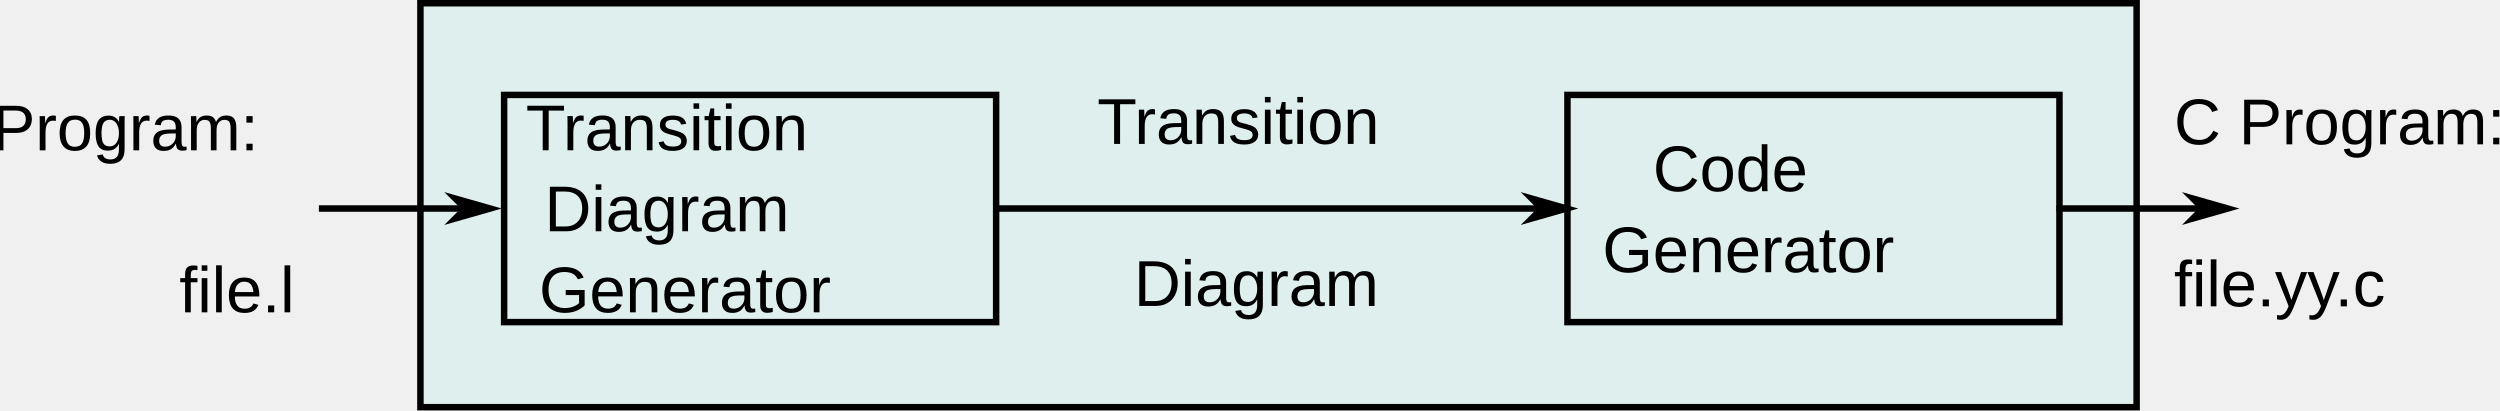
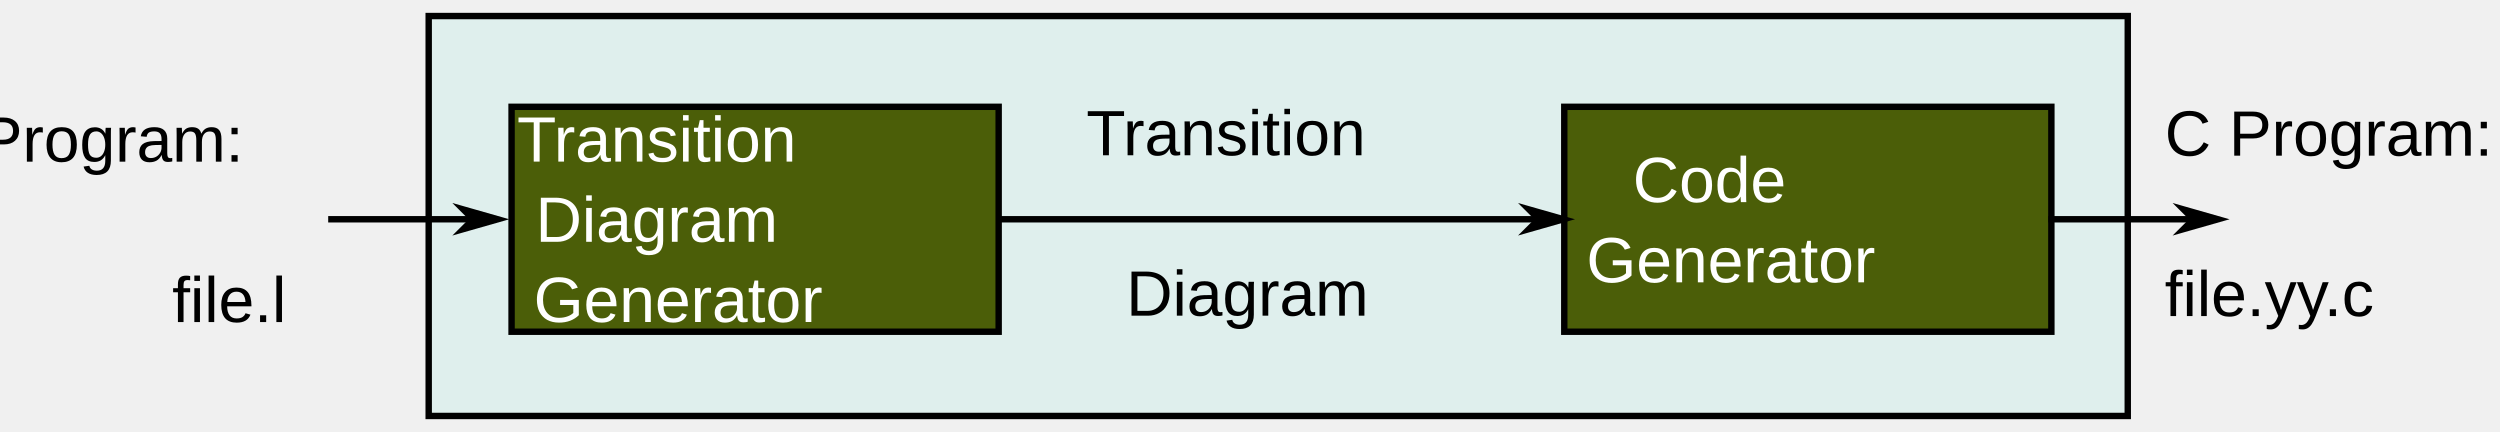
- <svg xmlns="http://www.w3.org/2000/svg" width="385.76" height="63.332" id="svg2" version="1.1">
+ <svg xmlns="http://www.w3.org/2000/svg" width="389.653" height="67.332" id="svg2" version="1.1">
  <defs id="defs4">
    <marker orient="auto" refY="0" refX="0" id="Arrow1Mend" style="overflow:visible">
-       <path id="path3833" d="M 0,0 5,-5 -12.5,0 5,5 0,0 z" style="fill-rule:evenodd;stroke:#000000;stroke-width:1pt" transform="matrix(-0.4,0,0,-0.4,-4,0)" />
+       <path id="path3833" d="M 0,0 5,-5 -12.5,0 5,5 Z" style="fill-rule:evenodd;stroke:#000000;stroke-width:1pt" transform="matrix(-0.4,0,0,-0.4,-4,0)" />
    </marker>
  </defs>
-   <g id="layer1" transform="translate(41.38286,-467.0065)">
-     <rect style="color:#000000;fill:#dfefed;fill-opacity:1;fill-rule:nonzero;stroke:#000000;stroke-width:1;stroke-miterlimit:4;stroke-opacity:1;stroke-dasharray:none;marker:none;visibility:visible;display:inline;overflow:visible;enable-background:accumulate" id="rect2985-6" width="264.818" height="62.332" x="23.488" y="467.507" />
-     <path style="fill:none;stroke:#000000;stroke-width:1px;stroke-linecap:butt;stroke-linejoin:miter;stroke-opacity:1;marker-end:url(#Arrow1Mend)" d="m 7.824,499.182 26.264,0" id="path3015" />
+   <g id="layer1" transform="translate(43.32915,-465.0065)">
+     <rect style="color:#000000;display:inline;overflow:visible;visibility:visible;fill:#dfefed;fill-opacity:1;fill-rule:nonzero;stroke:#000000;stroke-width:1;stroke-miterlimit:4;stroke-dasharray:none;stroke-opacity:1;marker:none;enable-background:accumulate" id="rect2985-6" width="264.818" height="62.332" x="23.488" y="467.507" />
+     <path style="fill:none;stroke:#000000;stroke-width:1px;stroke-linecap:butt;stroke-linejoin:miter;stroke-opacity:1;marker-end:url(#Arrow1Mend)" d="M 7.824,499.182 H 34.088" id="path3015" />
    <g id="g3761" transform="translate(0.4205933,-9.701788)">
-       <rect y="491.355" x="35.984" height="35.058" width="75.919" id="rect2985" style="color:#000000;fill:#dfefed;fill-opacity:1;fill-rule:nonzero;stroke:#000000;stroke-width:1;stroke-miterlimit:4;stroke-opacity:1;stroke-dasharray:none;marker:none;visibility:visible;display:inline;overflow:visible;enable-background:accumulate" />
-       <text id="text3755" y="499.902" x="73.614" style="font-size:10px;font-style:normal;font-variant:normal;font-weight:normal;font-stretch:normal;text-align:center;line-height:125%;letter-spacing:0px;word-spacing:0px;text-anchor:middle;fill:#000000;fill-opacity:1;stroke:none;font-family:Arial;-inkscape-font-specification:Arial" xml:space="preserve">
-         <tspan y="499.902" x="73.614" id="tspan2996">Transition</tspan>
-         <tspan y="512.402" x="73.614" id="tspan3030">Diagram</tspan>
-         <tspan y="524.902" x="73.614" id="tspan3032">Generator</tspan>
+       <rect y="491.355" x="35.984" height="35.058" width="75.919" id="rect2985" style="color:#000000;display:inline;overflow:visible;visibility:visible;fill:#4b5e08;fill-opacity:1;fill-rule:nonzero;stroke:#000000;stroke-width:1;stroke-miterlimit:4;stroke-dasharray:none;stroke-opacity:1;marker:none;enable-background:accumulate" />
+       <text id="text3755" y="499.902" x="73.614" style="font-style:normal;font-variant:normal;font-weight:normal;font-stretch:normal;line-height:0%;font-family:Arial;-inkscape-font-specification:Arial;text-align:center;letter-spacing:0px;word-spacing:0px;text-anchor:middle;fill:#ffffff;fill-opacity:1;stroke:none" xml:space="preserve">
+         <tspan y="499.902" x="73.614" id="tspan2996" style="font-size:10px;line-height:1.25;fill:#ffffff">Transition</tspan>
+         <tspan y="512.402" x="73.614" id="tspan3030" style="font-size:10px;line-height:1.25;fill:#ffffff">Diagram</tspan>
+         <tspan y="524.902" x="73.614" id="tspan3032" style="font-size:10px;line-height:1.25;fill:#ffffff">Generator</tspan>
      </text>
    </g>
-     <text xml:space="preserve" style="font-size:10px;font-style:normal;font-variant:normal;font-weight:normal;font-stretch:normal;text-align:end;line-height:125%;letter-spacing:0px;word-spacing:0px;text-anchor:end;fill:#000000;fill-opacity:1;stroke:none;font-family:Arial;-inkscape-font-specification:Arial" x="17.963" y="490.202" id="text3005">
-       <tspan x="17.963" y="490.202" id="tspan3040">Lex Program:</tspan>
-       <tspan x="17.963" y="502.702" id="tspan3055" />
-       <tspan x="17.963" y="515.202" id="tspan3043">file.l</tspan>
+     <text xml:space="preserve" style="font-style:normal;font-variant:normal;font-weight:normal;font-stretch:normal;line-height:0%;font-family:Arial;-inkscape-font-specification:Arial;text-align:end;letter-spacing:0px;word-spacing:0px;text-anchor:end;fill:#000000;fill-opacity:1;stroke:none" x="17.963" y="490.202" id="text3005">
+       <tspan x="17.963" y="490.202" id="tspan3040" style="font-size:10px;line-height:1.25">Lex Program:</tspan>
+       <tspan x="20.741" y="502.702" id="tspan3055" style="font-size:10px;line-height:1.25"> </tspan>
+       <tspan x="17.963" y="515.202" id="tspan3043" style="font-size:10px;line-height:1.25">file.l</tspan>
    </text>
-     <text xml:space="preserve" style="font-size:10px;font-style:normal;font-variant:normal;font-weight:normal;font-stretch:normal;text-align:center;line-height:125%;letter-spacing:0px;word-spacing:0px;text-anchor:middle;fill:#000000;fill-opacity:1;stroke:none;font-family:Arial;-inkscape-font-specification:Arial" x="159.427" y="489.209" id="text3009">
-       <tspan id="tspan3011" x="159.427" y="489.209">Transition</tspan>
-       <tspan x="159.427" y="501.709" id="tspan3036" />
-       <tspan x="159.427" y="514.209" id="tspan3057">Diagram</tspan>
+     <text xml:space="preserve" style="font-style:normal;font-variant:normal;font-weight:normal;font-stretch:normal;line-height:0%;font-family:Arial;-inkscape-font-specification:Arial;text-align:center;letter-spacing:0px;word-spacing:0px;text-anchor:middle;fill:#000000;fill-opacity:1;stroke:none" x="159.427" y="489.209" id="text3009">
+       <tspan id="tspan3011" x="159.427" y="489.209" style="font-size:10px;line-height:1.25">Transition</tspan>
+       <tspan x="160.816" y="501.709" id="tspan3036" style="font-size:10px;line-height:1.25"> </tspan>
+       <tspan x="159.427" y="514.209" id="tspan3057" style="font-size:10px;line-height:1.25">Diagram</tspan>
    </text>
    <g id="g3761-5" transform="translate(164.4965,-4.832007)">
-       <rect y="486.485" x="35.984" height="35.058" width="75.919" id="rect2985-0" style="color:#000000;fill:#dfefed;fill-opacity:1;fill-rule:nonzero;stroke:#000000;stroke-width:1;stroke-miterlimit:4;stroke-opacity:1;stroke-dasharray:none;marker:none;visibility:visible;display:inline;overflow:visible;enable-background:accumulate" />
-       <text id="text3755-6" y="501.343" x="73.614" style="font-size:10px;font-style:normal;font-variant:normal;font-weight:normal;font-stretch:normal;text-align:center;line-height:125%;letter-spacing:0px;word-spacing:0px;text-anchor:middle;fill:#000000;fill-opacity:1;stroke:none;font-family:Arial;-inkscape-font-specification:Arial" xml:space="preserve">
-         <tspan y="501.343" x="73.614" id="tspan2996-6">Code</tspan>
-         <tspan y="513.843" x="73.614" id="tspan3034">Generator</tspan>
+       <rect y="486.485" x="35.984" height="35.058" width="75.919" id="rect2985-0" style="color:#000000;display:inline;overflow:visible;visibility:visible;fill:#4b5e08;fill-opacity:1;fill-rule:nonzero;stroke:#000000;stroke-width:1;stroke-miterlimit:4;stroke-dasharray:none;stroke-opacity:1;marker:none;enable-background:accumulate" />
+       <text id="text3755-6" y="501.343" x="73.614" style="font-style:normal;font-variant:normal;font-weight:normal;font-stretch:normal;line-height:0%;font-family:Arial;-inkscape-font-specification:Arial;text-align:center;letter-spacing:0px;word-spacing:0px;text-anchor:middle;fill:#ffffff;fill-opacity:1;stroke:none" xml:space="preserve">
+         <tspan y="501.343" x="73.614" id="tspan2996-6" style="font-size:10px;line-height:1.25;fill:#ffffff">Code</tspan>
+         <tspan y="513.843" x="73.614" id="tspan3034" style="font-size:10px;line-height:1.25;fill:#ffffff">Generator</tspan>
      </text>
    </g>
-     <text xml:space="preserve" style="font-size:10px;font-style:normal;font-variant:normal;font-weight:normal;font-stretch:normal;text-align:start;line-height:125%;letter-spacing:0px;word-spacing:0px;text-anchor:start;fill:#000000;fill-opacity:1;stroke:none;font-family:Arial;-inkscape-font-specification:Arial" x="294.075" y="489.27" id="text3005-8">
-       <tspan x="294.075" y="489.27" id="tspan3068">C Program:</tspan>
-       <tspan x="294.075" y="501.77" id="tspan3059" />
-       <tspan x="294.075" y="514.27" id="tspan3045">file.yy.c</tspan>
+     <text xml:space="preserve" style="font-style:normal;font-variant:normal;font-weight:normal;font-stretch:normal;line-height:0%;font-family:Arial;-inkscape-font-specification:Arial;text-align:start;letter-spacing:0px;word-spacing:0px;text-anchor:start;fill:#000000;fill-opacity:1;stroke:none" x="294.075" y="489.27" id="text3005-8">
+       <tspan x="294.075" y="489.27" id="tspan3068" style="font-size:10px;line-height:1.25">C Program:</tspan>
+       <tspan x="294.075" y="501.77" id="tspan3059" style="font-size:10px;line-height:1.25"> </tspan>
+       <tspan x="294.075" y="514.27" id="tspan3045" style="font-size:10px;line-height:1.25">file.yy.c</tspan>
    </text>
-     <path style="fill:none;stroke:#000000;stroke-width:1px;stroke-linecap:butt;stroke-linejoin:miter;stroke-opacity:1;marker-end:url(#Arrow1Mend)" d="m 275.946,499.182 26.264,0" id="path3015-9" />
-     <path style="fill:none;stroke:#000000;stroke-width:1px;stroke-linecap:butt;stroke-linejoin:miter;stroke-opacity:1;marker-end:url(#Arrow1Mend)" d="m 112.301,499.182 87.883,0" id="path3015-9-9" />
+     <path style="fill:none;stroke:#000000;stroke-width:1px;stroke-linecap:butt;stroke-linejoin:miter;stroke-opacity:1;marker-end:url(#Arrow1Mend)" d="m 275.946,499.182 h 26.264" id="path3015-9" />
+     <path style="fill:none;stroke:#000000;stroke-width:1px;stroke-linecap:butt;stroke-linejoin:miter;stroke-opacity:1;marker-end:url(#Arrow1Mend)" d="m 112.301,499.182 h 87.883" id="path3015-9-9" />
  </g>
</svg>
